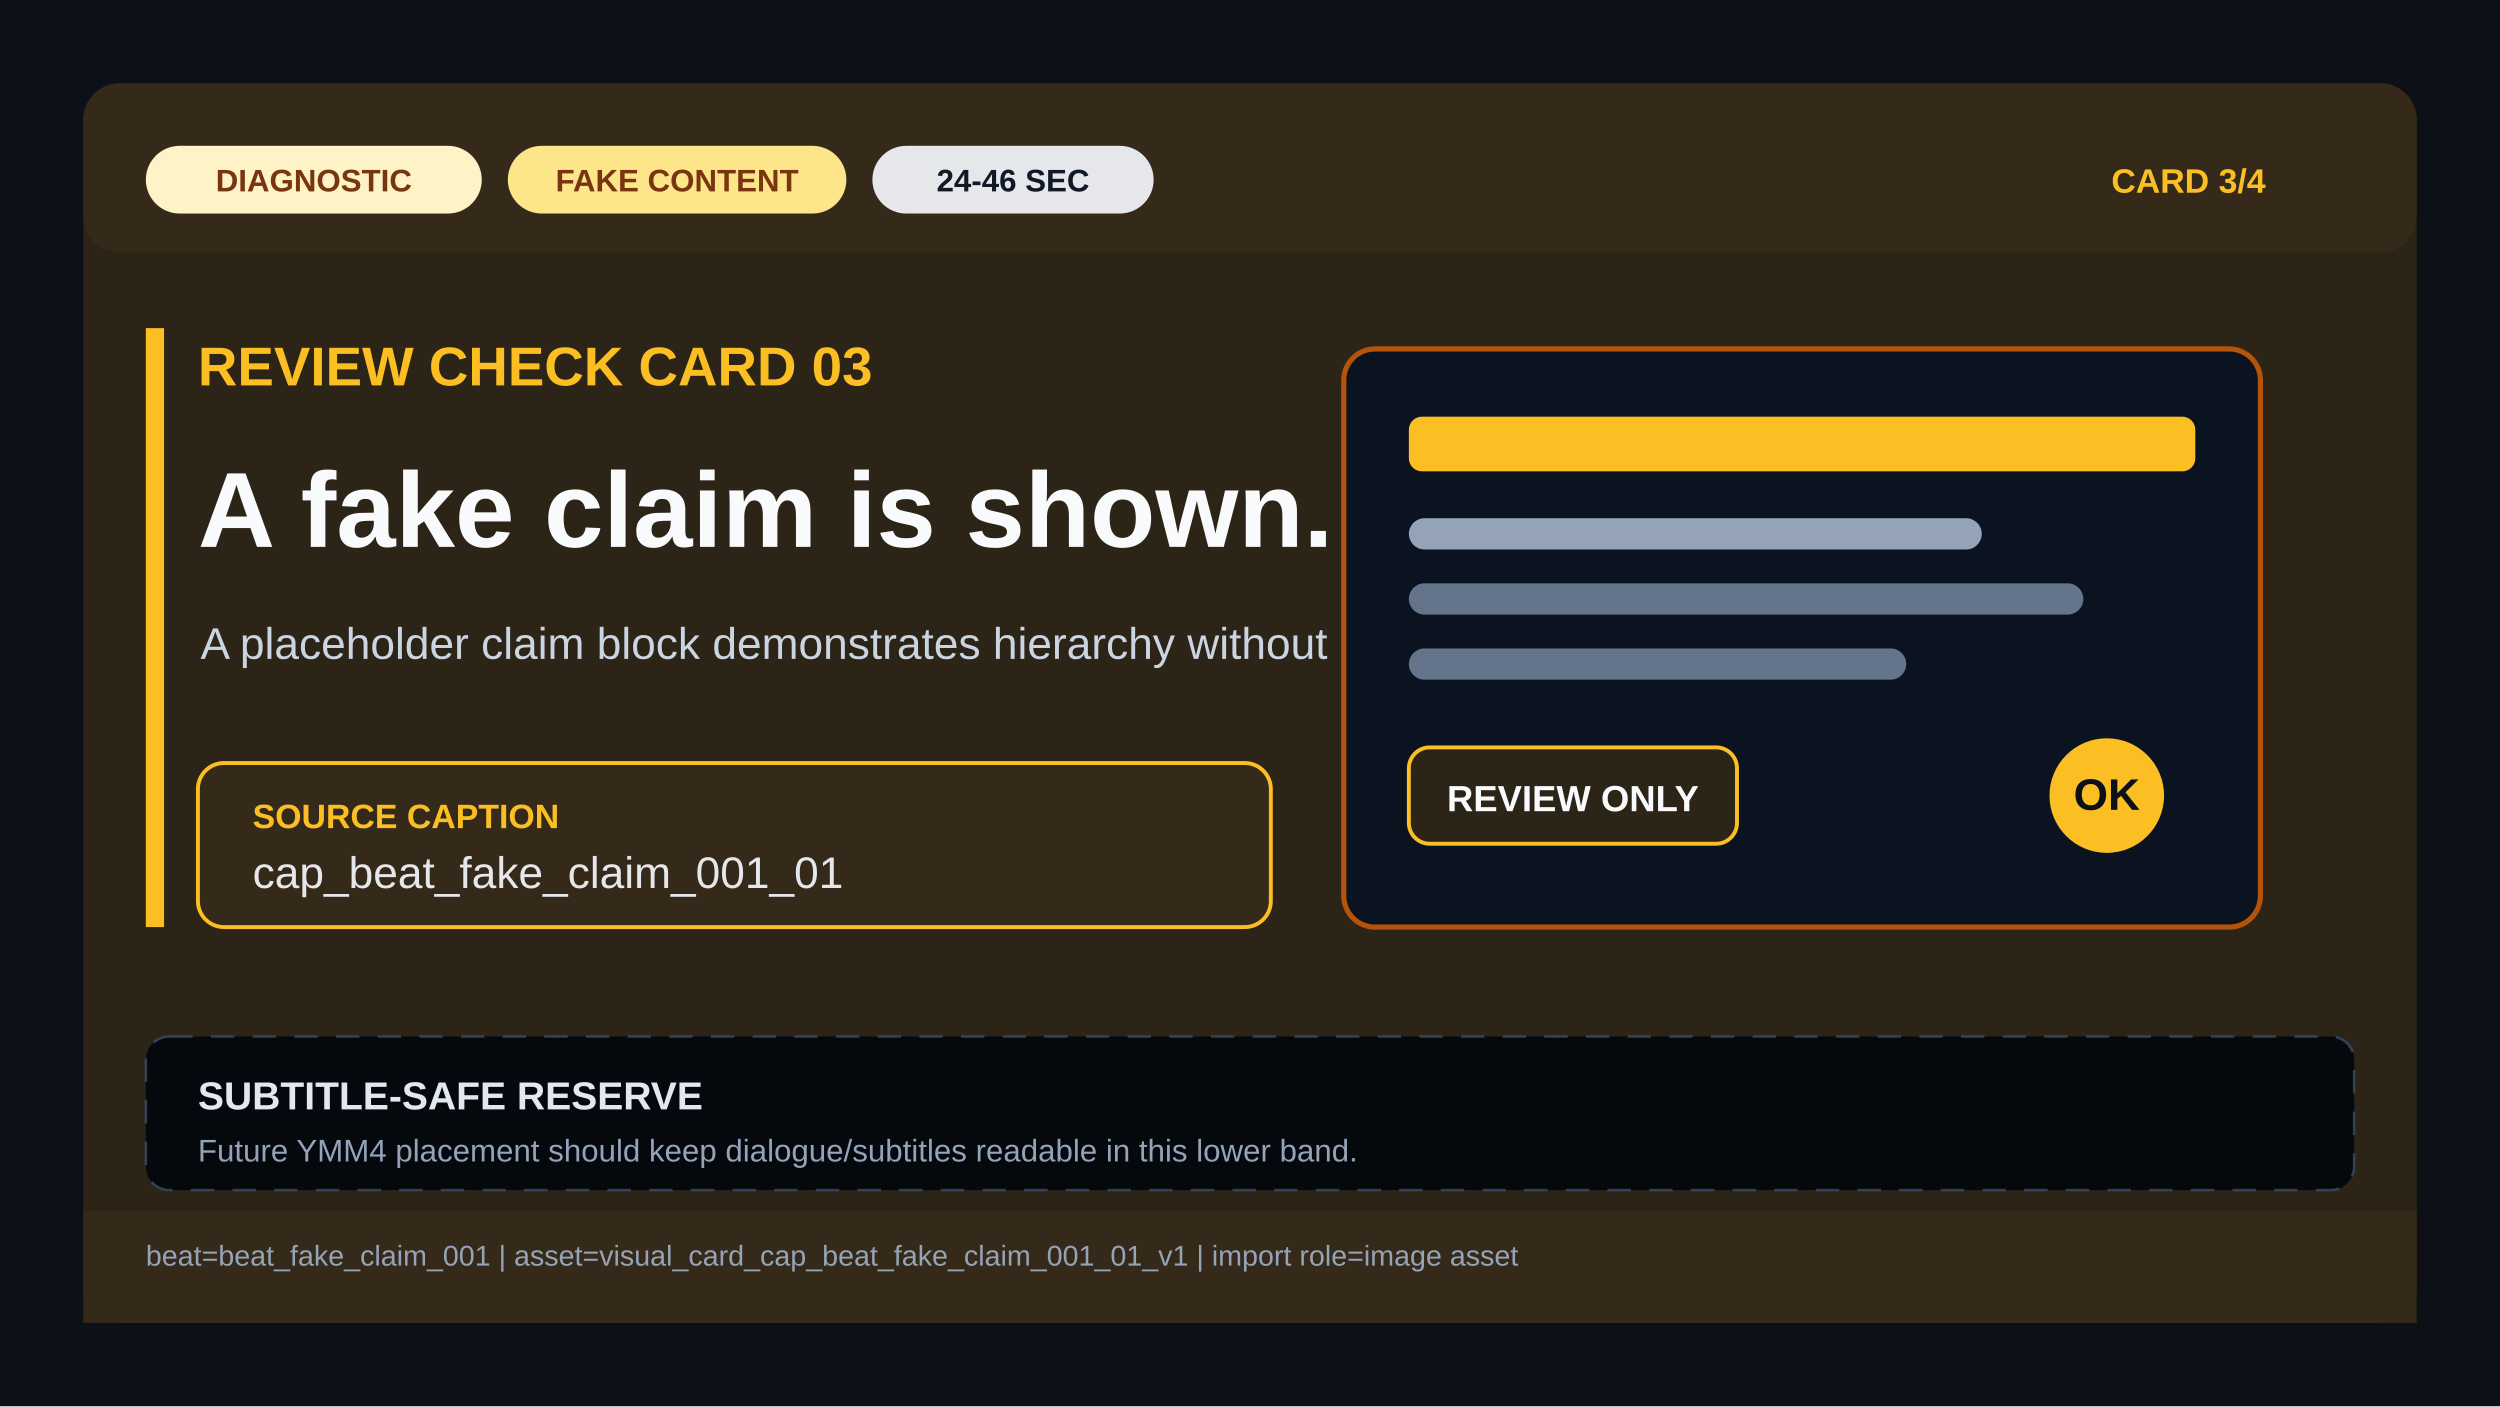
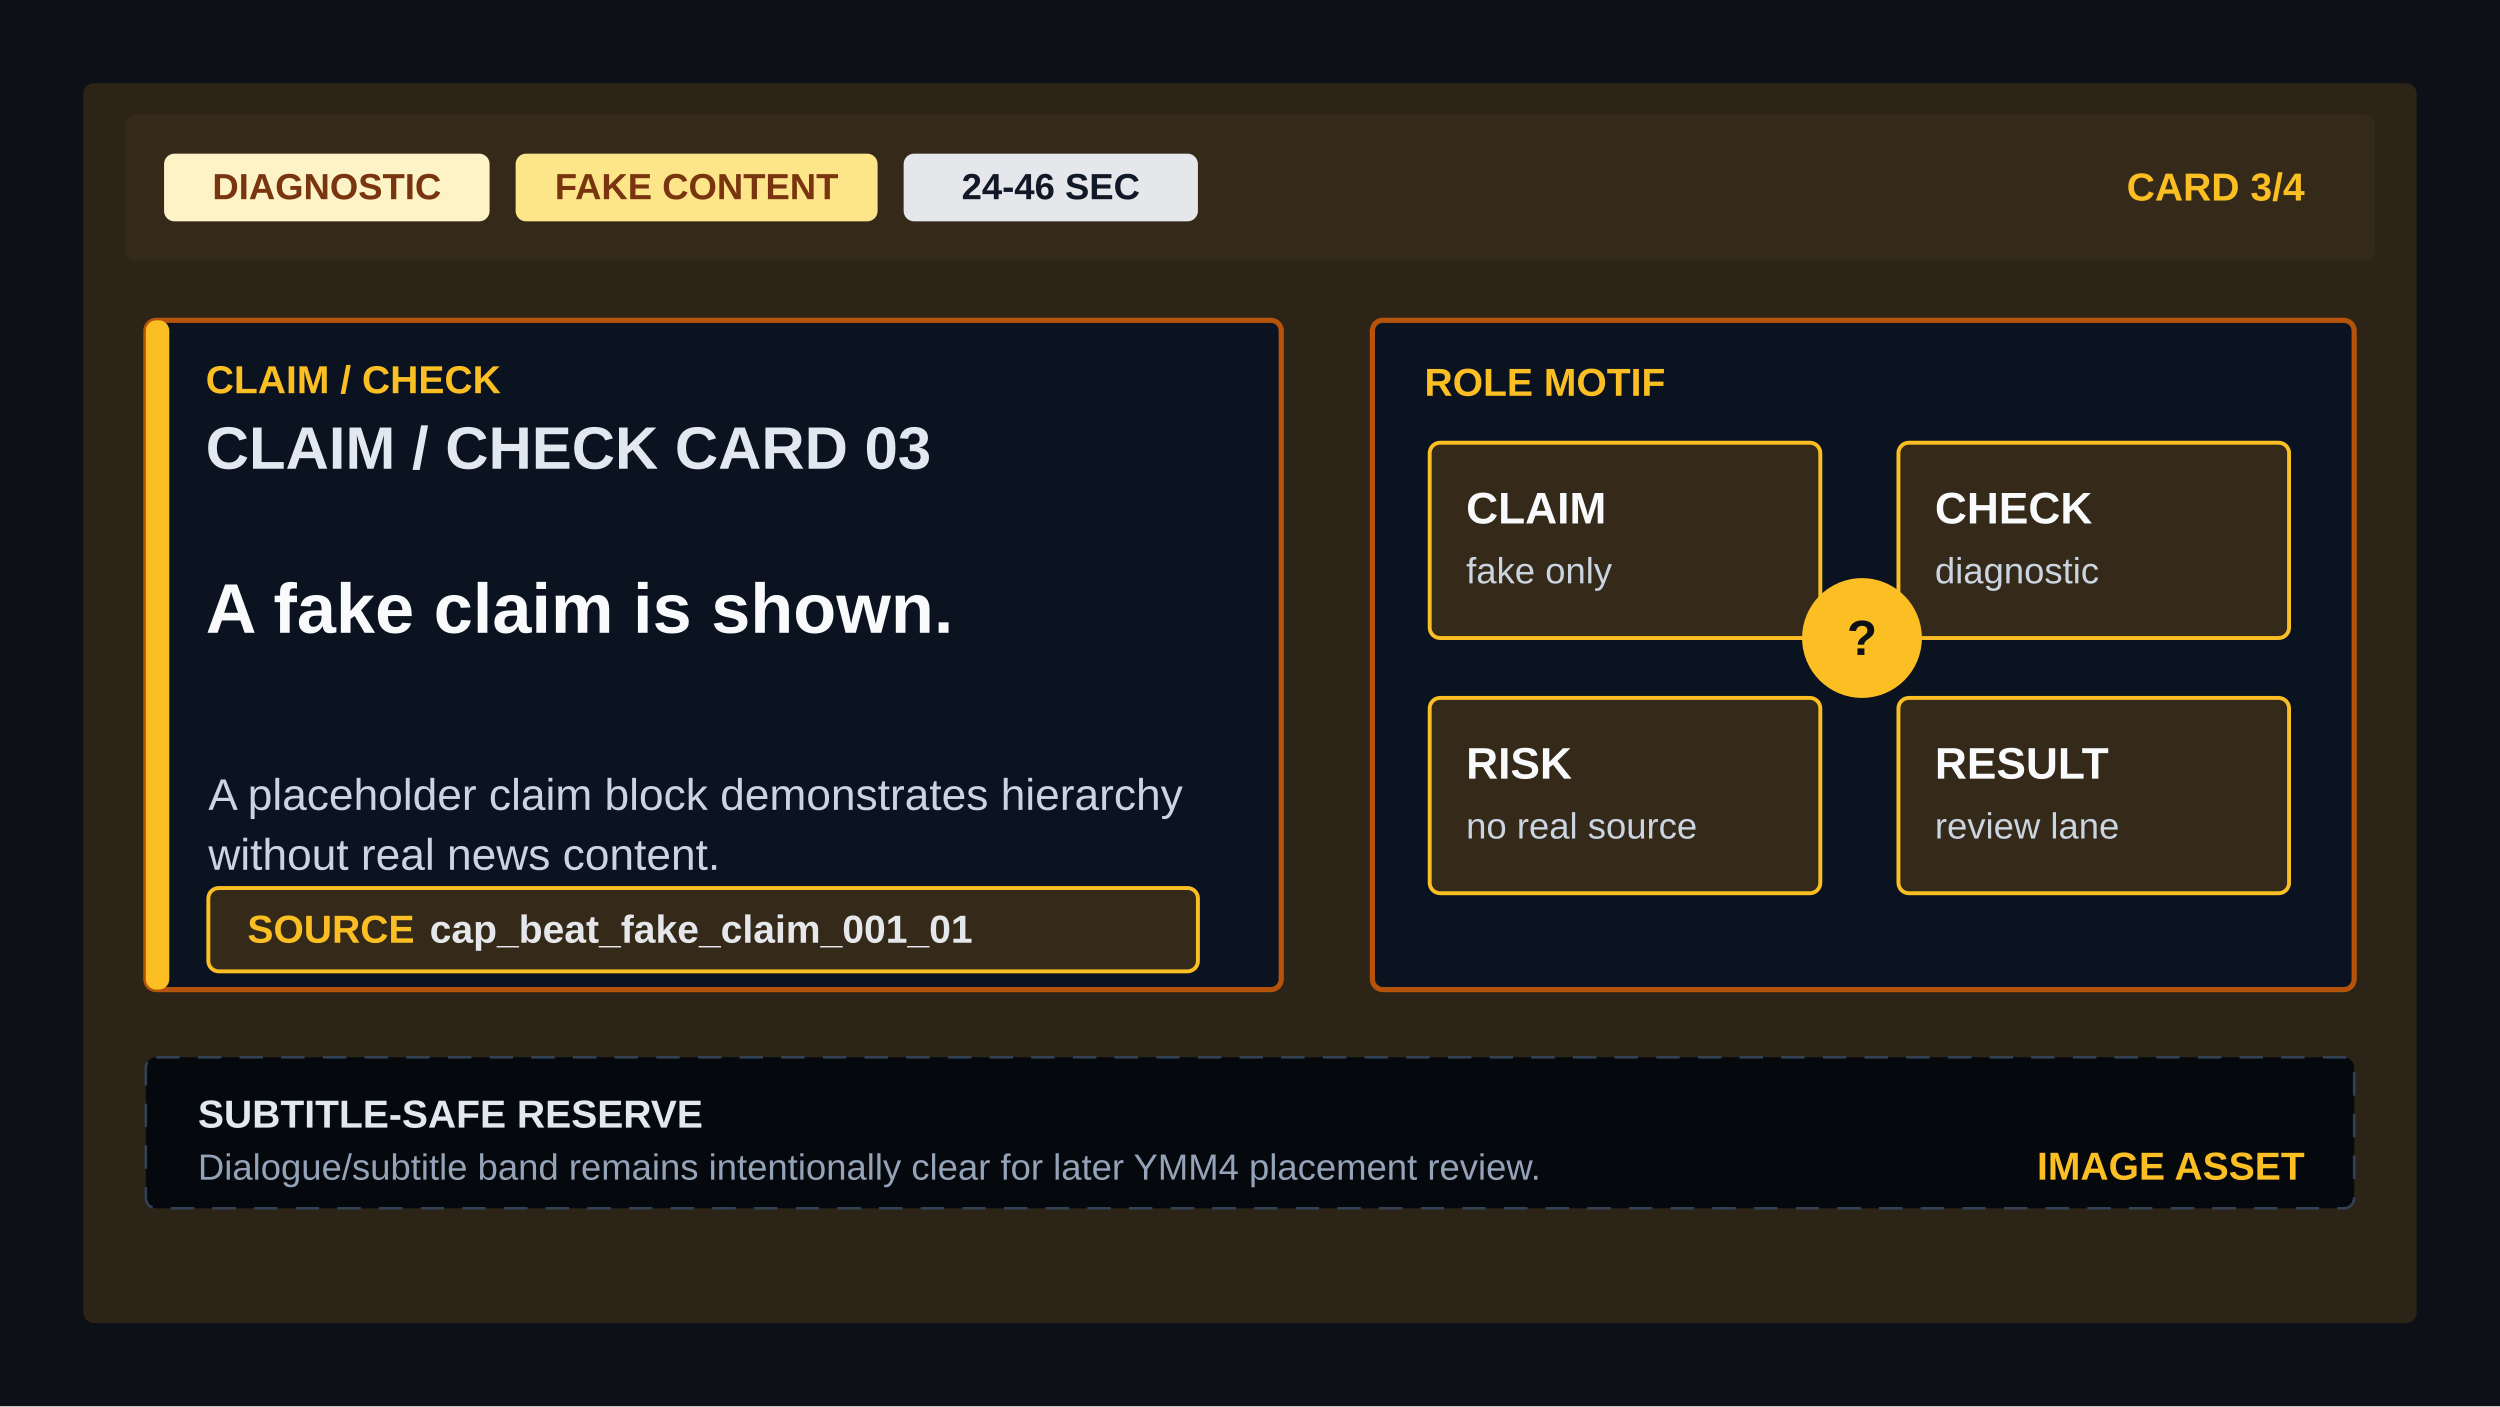
- <svg xmlns="http://www.w3.org/2000/svg" width="1920" height="1080" viewBox="0 0 1920 1080" role="img" aria-label="REVIEW CHECK CARD 03">
+ <svg xmlns="http://www.w3.org/2000/svg" width="1920" height="1080" viewBox="0 0 1920 1080" role="img" aria-label="CLAIM / CHECK CARD 03" data-refinement="v1" data-role="claim_check" data-motif="check_matrix">
  <rect x="0" y="0" width="1920" height="1080" fill="#0D1117" />
-   <rect x="64" y="64" width="1792" height="952" rx="28" fill="#2B2417" />
-   <rect x="64" y="64" width="1792" height="130" rx="28" fill="#352A19" />
-   <rect x="64" y="930" width="1792" height="86" rx="0" fill="#352A19" />
-   <rect x="112" y="112" width="258" height="52" rx="26" fill="#FEF3C7" />
-   <text x="241" y="147" text-anchor="middle" font-family="Arial, Helvetica, sans-serif" font-size="24" font-weight="700" fill="#78350F">DIAGNOSTIC</text>
-   <rect x="390" y="112" width="260" height="52" rx="26" fill="#FDE68A" />
-   <text x="520" y="147" text-anchor="middle" font-family="Arial, Helvetica, sans-serif" font-size="24" font-weight="700" fill="#78350F">FAKE CONTENT</text>
-   <rect x="670" y="112" width="216" height="52" rx="26" fill="#E5E7EB" />
-   <text x="778" y="147" text-anchor="middle" font-family="Arial, Helvetica, sans-serif" font-size="24" font-weight="700" fill="#111827">24-46 SEC</text>
-   <text x="1740" y="148" text-anchor="end" font-family="Arial, Helvetica, sans-serif" font-size="26" font-weight="700" fill="#FBBF24">CARD 3/4</text>
-   <rect x="112" y="252" width="14" height="460" fill="#FBBF24" />
-   <text x="152" y="296" font-family="Arial, Helvetica, sans-serif" font-size="42" font-weight="700" fill="#FBBF24">REVIEW CHECK CARD 03</text>
-   <text x="152" y="420" font-family="Arial, Helvetica, sans-serif" font-size="82" font-weight="800" fill="#F8FAFC">A fake claim is shown.</text>
-   <text x="154" y="506" font-family="Arial, Helvetica, sans-serif" font-size="34" fill="#CBD5E1">A placeholder claim block demonstrates hierarchy without real news content.</text>
-   <rect x="152" y="586" width="824" height="126" rx="20" fill="#352A19" stroke="#FBBF24" stroke-width="3" />
-   <text x="194" y="636" font-family="Arial, Helvetica, sans-serif" font-size="26" font-weight="700" fill="#FBBF24">SOURCE CAPTION</text>
-   <text x="194" y="682" font-family="Arial, Helvetica, sans-serif" font-size="34" fill="#E5E7EB">cap_beat_fake_claim_001_01</text>
-   <rect x="1032" y="268" width="704" height="444" rx="24" fill="#0B1220" stroke="#B45309" stroke-width="4" />
-   <rect x="1082" y="320" width="604" height="42" rx="10" fill="#FBBF24" />
-   <rect x="1082" y="398" width="440" height="24" rx="12" fill="#94A3B8" />
-   <rect x="1082" y="448" width="518" height="24" rx="12" fill="#64748B" />
-   <rect x="1082" y="498" width="382" height="24" rx="12" fill="#64748B" />
-   <rect x="1082" y="574" width="252" height="74" rx="16" fill="#2B2417" stroke="#FBBF24" stroke-width="3" />
-   <text x="1208" y="623" text-anchor="middle" font-family="Arial, Helvetica, sans-serif" font-size="28" font-weight="700" fill="#F8FAFC">REVIEW ONLY</text>
-   <circle cx="1618" cy="611" r="44" fill="#FBBF24" />
-   <text x="1618" y="622" text-anchor="middle" font-family="Arial, Helvetica, sans-serif" font-size="34" font-weight="800" fill="#0D1117">OK</text>
-   <rect x="112" y="796" width="1696" height="118" rx="18" fill="#05080D" stroke="#334155" stroke-width="2" stroke-dasharray="18 14" />
-   <text x="152" y="852" font-family="Arial, Helvetica, sans-serif" font-size="30" font-weight="700" fill="#E2E8F0">SUBTITLE-SAFE RESERVE</text>
-   <text x="152" y="892" font-family="Arial, Helvetica, sans-serif" font-size="24" fill="#94A3B8">Future YMM4 placement should keep dialogue/subtitles readable in this lower band.</text>
-   <text x="112" y="972" font-family="Arial, Helvetica, sans-serif" font-size="22" fill="#94A3B8">beat=beat_fake_claim_001 | asset=visual_card_cap_beat_fake_claim_001_01_v1 | import role=image asset</text>
+   <rect x="64" y="64" width="1792" height="952" rx="8" fill="#2B2417" />
+   <rect x="96" y="88" width="1728" height="112" rx="8" fill="#352A19" />
+   <rect x="126" y="118" width="250" height="52" rx="8" fill="#FEF3C7" />
+   <text x="251" y="153" text-anchor="middle" font-family="Arial, Helvetica, sans-serif" font-size="28" font-weight="700" fill="#78350F">DIAGNOSTIC</text>
+   <rect x="396" y="118" width="278" height="52" rx="8" fill="#FDE68A" />
+   <text x="535" y="153" text-anchor="middle" font-family="Arial, Helvetica, sans-serif" font-size="28" font-weight="700" fill="#78350F">FAKE CONTENT</text>
+   <rect x="694" y="118" width="226" height="52" rx="8" fill="#E5E7EB" />
+   <text x="807" y="153" text-anchor="middle" font-family="Arial, Helvetica, sans-serif" font-size="28" font-weight="700" fill="#111827">24-46 SEC</text>
+   <text x="1770" y="154" text-anchor="end" font-family="Arial, Helvetica, sans-serif" font-size="30" font-weight="700" fill="#FBBF24">CARD 3/4</text>
+   <rect x="112" y="246" width="872" height="514" rx="8" fill="#0B1220" stroke="#B45309" stroke-width="4" />
+   <rect x="112" y="246" width="18" height="514" rx="8" fill="#FBBF24" />
+   <text x="158" y="302" font-family="Arial, Helvetica, sans-serif" font-size="30" font-weight="700" fill="#FBBF24">CLAIM / CHECK</text>
+   <text x="158" y="360" font-family="Arial, Helvetica, sans-serif" font-size="46" font-weight="700" fill="#E2E8F0">CLAIM / CHECK CARD 03</text>
+   <text x="158" y="486" font-family="Arial, Helvetica, sans-serif" font-size="54" font-weight="800" fill="#F8FAFC">A fake claim is shown.</text>
+   <text x="160" y="622" font-family="Arial, Helvetica, sans-serif" font-size="34" font-weight="400" fill="#CBD5E1">A placeholder claim block demonstrates hierarchy</text>
+   <text x="160" y="668" font-family="Arial, Helvetica, sans-serif" font-size="34" font-weight="400" fill="#CBD5E1">without real news content.</text>
+   <rect x="160" y="682" width="760" height="64" rx="8" fill="#352A19" stroke="#FBBF24" stroke-width="3" />
+   <text x="190" y="724" font-family="Arial, Helvetica, sans-serif" font-size="30" font-weight="700" fill="#FBBF24">SOURCE</text>
+   <text x="330" y="724" font-family="Arial, Helvetica, sans-serif" font-size="30" font-weight="700" fill="#E5E7EB">cap_beat_fake_claim_001_01</text>
+   <rect x="1054" y="246" width="754" height="514" rx="8" fill="#0B1220" stroke="#B45309" stroke-width="4" />
+   <text x="1094" y="304" font-family="Arial, Helvetica, sans-serif" font-size="30" font-weight="700" fill="#FBBF24">ROLE MOTIF</text>
+   <rect x="1098" y="340" width="300" height="150" rx="8" fill="#352A19" stroke="#FBBF24" stroke-width="3" />
+   <text x="1126" y="402" font-family="Arial, Helvetica, sans-serif" font-size="34" font-weight="800" fill="#F8FAFC">CLAIM</text>
+   <text x="1126" y="448" font-family="Arial, Helvetica, sans-serif" font-size="28" fill="#CBD5E1">fake only</text>
+   <rect x="1458" y="340" width="300" height="150" rx="8" fill="#352A19" stroke="#FBBF24" stroke-width="3" />
+   <text x="1486" y="402" font-family="Arial, Helvetica, sans-serif" font-size="34" font-weight="800" fill="#F8FAFC">CHECK</text>
+   <text x="1486" y="448" font-family="Arial, Helvetica, sans-serif" font-size="28" fill="#CBD5E1">diagnostic</text>
+   <rect x="1098" y="536" width="300" height="150" rx="8" fill="#352A19" stroke="#FBBF24" stroke-width="3" />
+   <text x="1126" y="598" font-family="Arial, Helvetica, sans-serif" font-size="34" font-weight="800" fill="#F8FAFC">RISK</text>
+   <text x="1126" y="644" font-family="Arial, Helvetica, sans-serif" font-size="28" fill="#CBD5E1">no real source</text>
+   <rect x="1458" y="536" width="300" height="150" rx="8" fill="#352A19" stroke="#FBBF24" stroke-width="3" />
+   <text x="1486" y="598" font-family="Arial, Helvetica, sans-serif" font-size="34" font-weight="800" fill="#F8FAFC">RESULT</text>
+   <text x="1486" y="644" font-family="Arial, Helvetica, sans-serif" font-size="28" fill="#CBD5E1">review lane</text>
+   <circle cx="1430" cy="490" r="46" fill="#FBBF24" />
+   <text x="1430" y="503" text-anchor="middle" font-family="Arial, Helvetica, sans-serif" font-size="38" font-weight="800" fill="#0D1117">?</text>
+   <rect x="112" y="812" width="1696" height="116" rx="8" fill="#05080D" stroke="#334155" stroke-width="2" stroke-dasharray="18 14" />
+   <text x="152" y="866" font-family="Arial, Helvetica, sans-serif" font-size="30" font-weight="700" fill="#E2E8F0">SUBTITLE-SAFE RESERVE</text>
+   <text x="152" y="906" font-family="Arial, Helvetica, sans-serif" font-size="28" fill="#94A3B8">Dialogue/subtitle band remains intentionally clear for later YMM4 placement review.</text>
+   <text x="1770" y="906" text-anchor="end" font-family="Arial, Helvetica, sans-serif" font-size="30" font-weight="700" fill="#FBBF24">IMAGE ASSET</text>
</svg>
